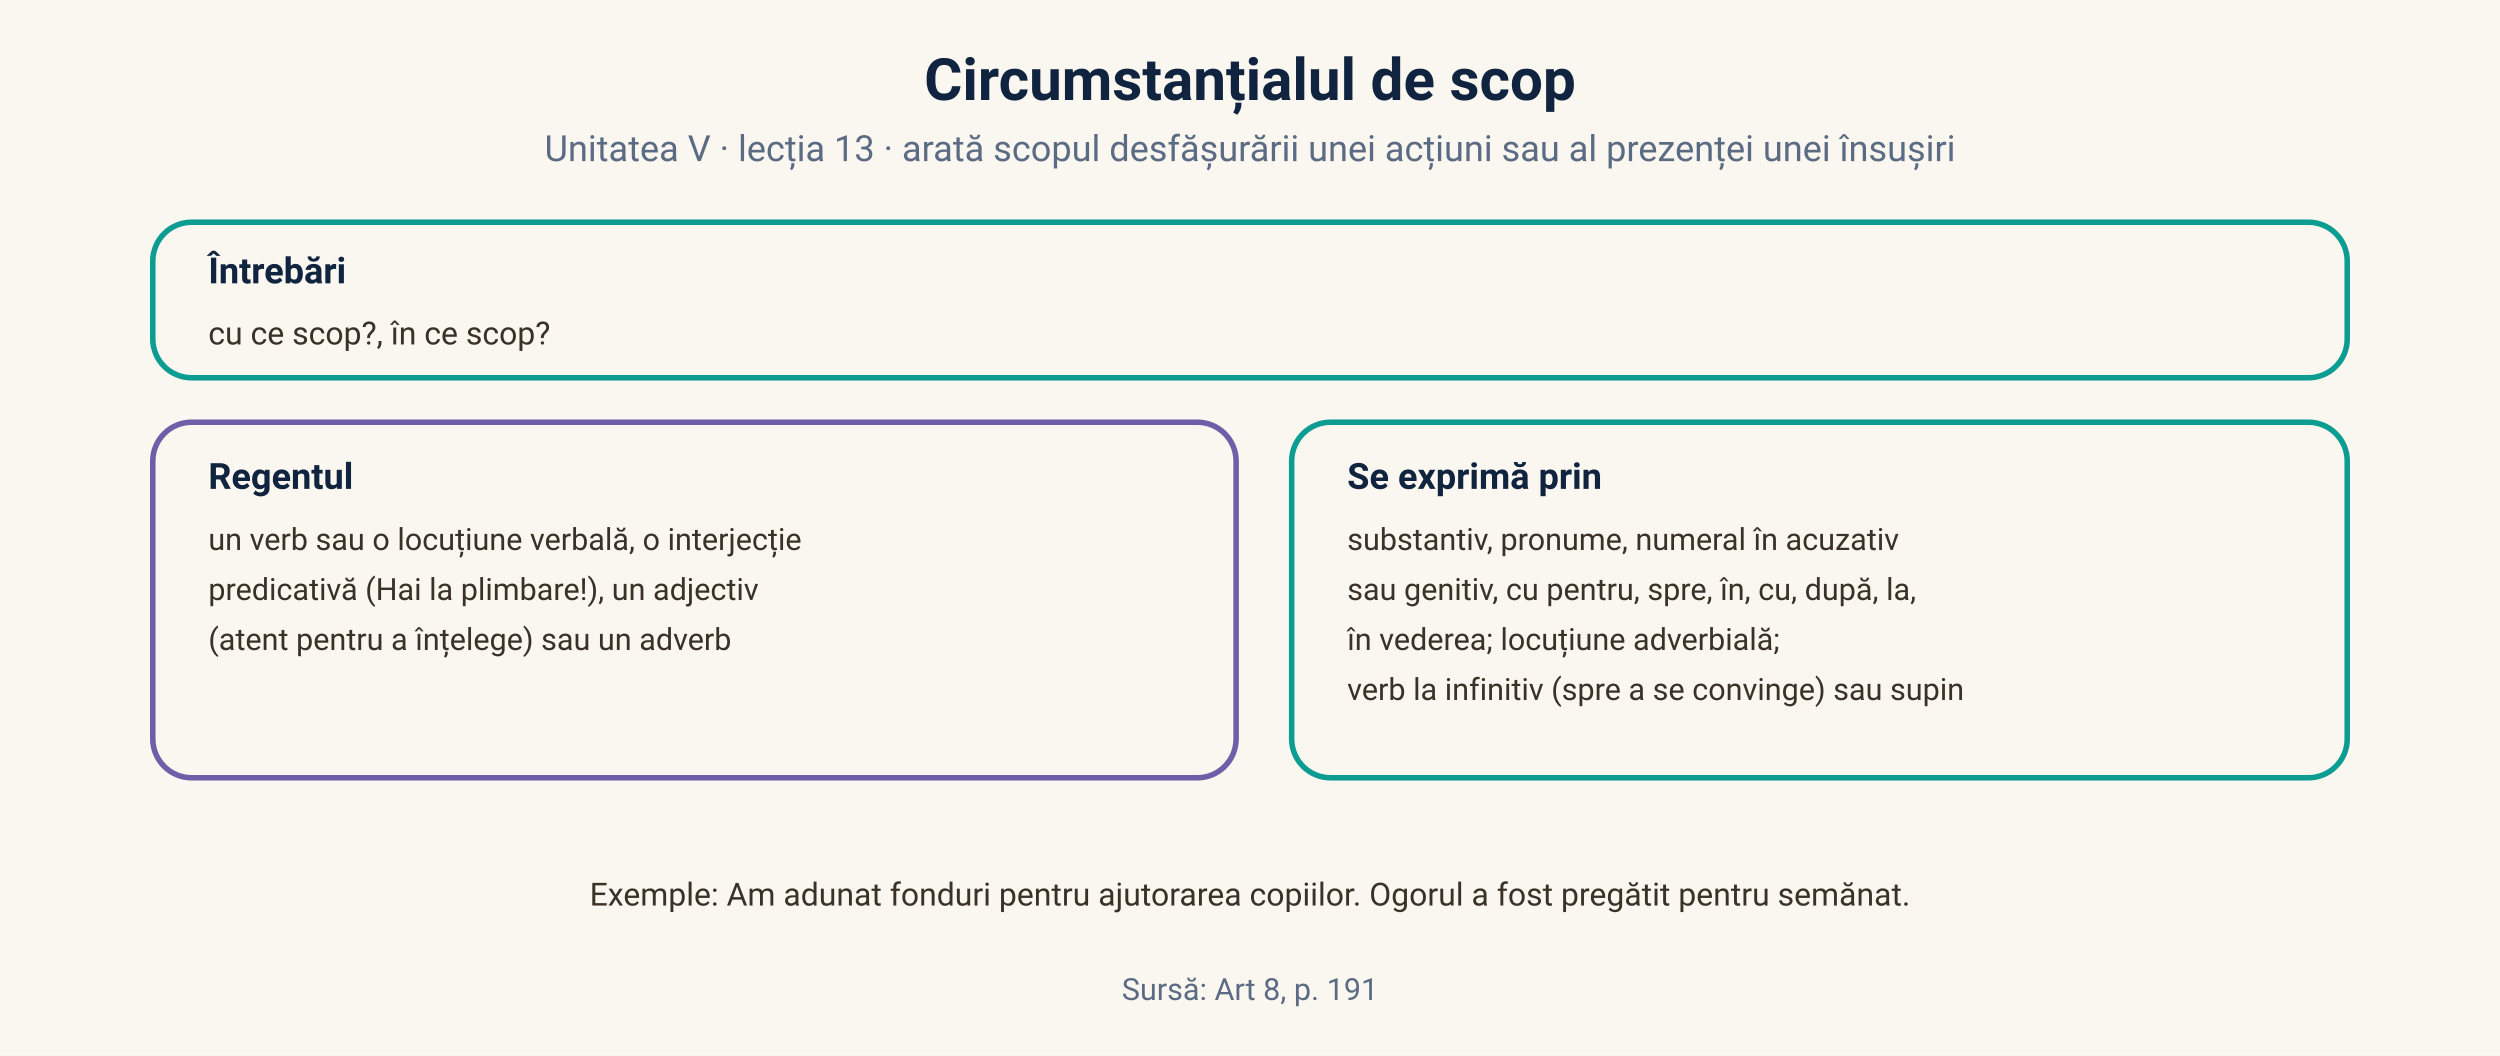
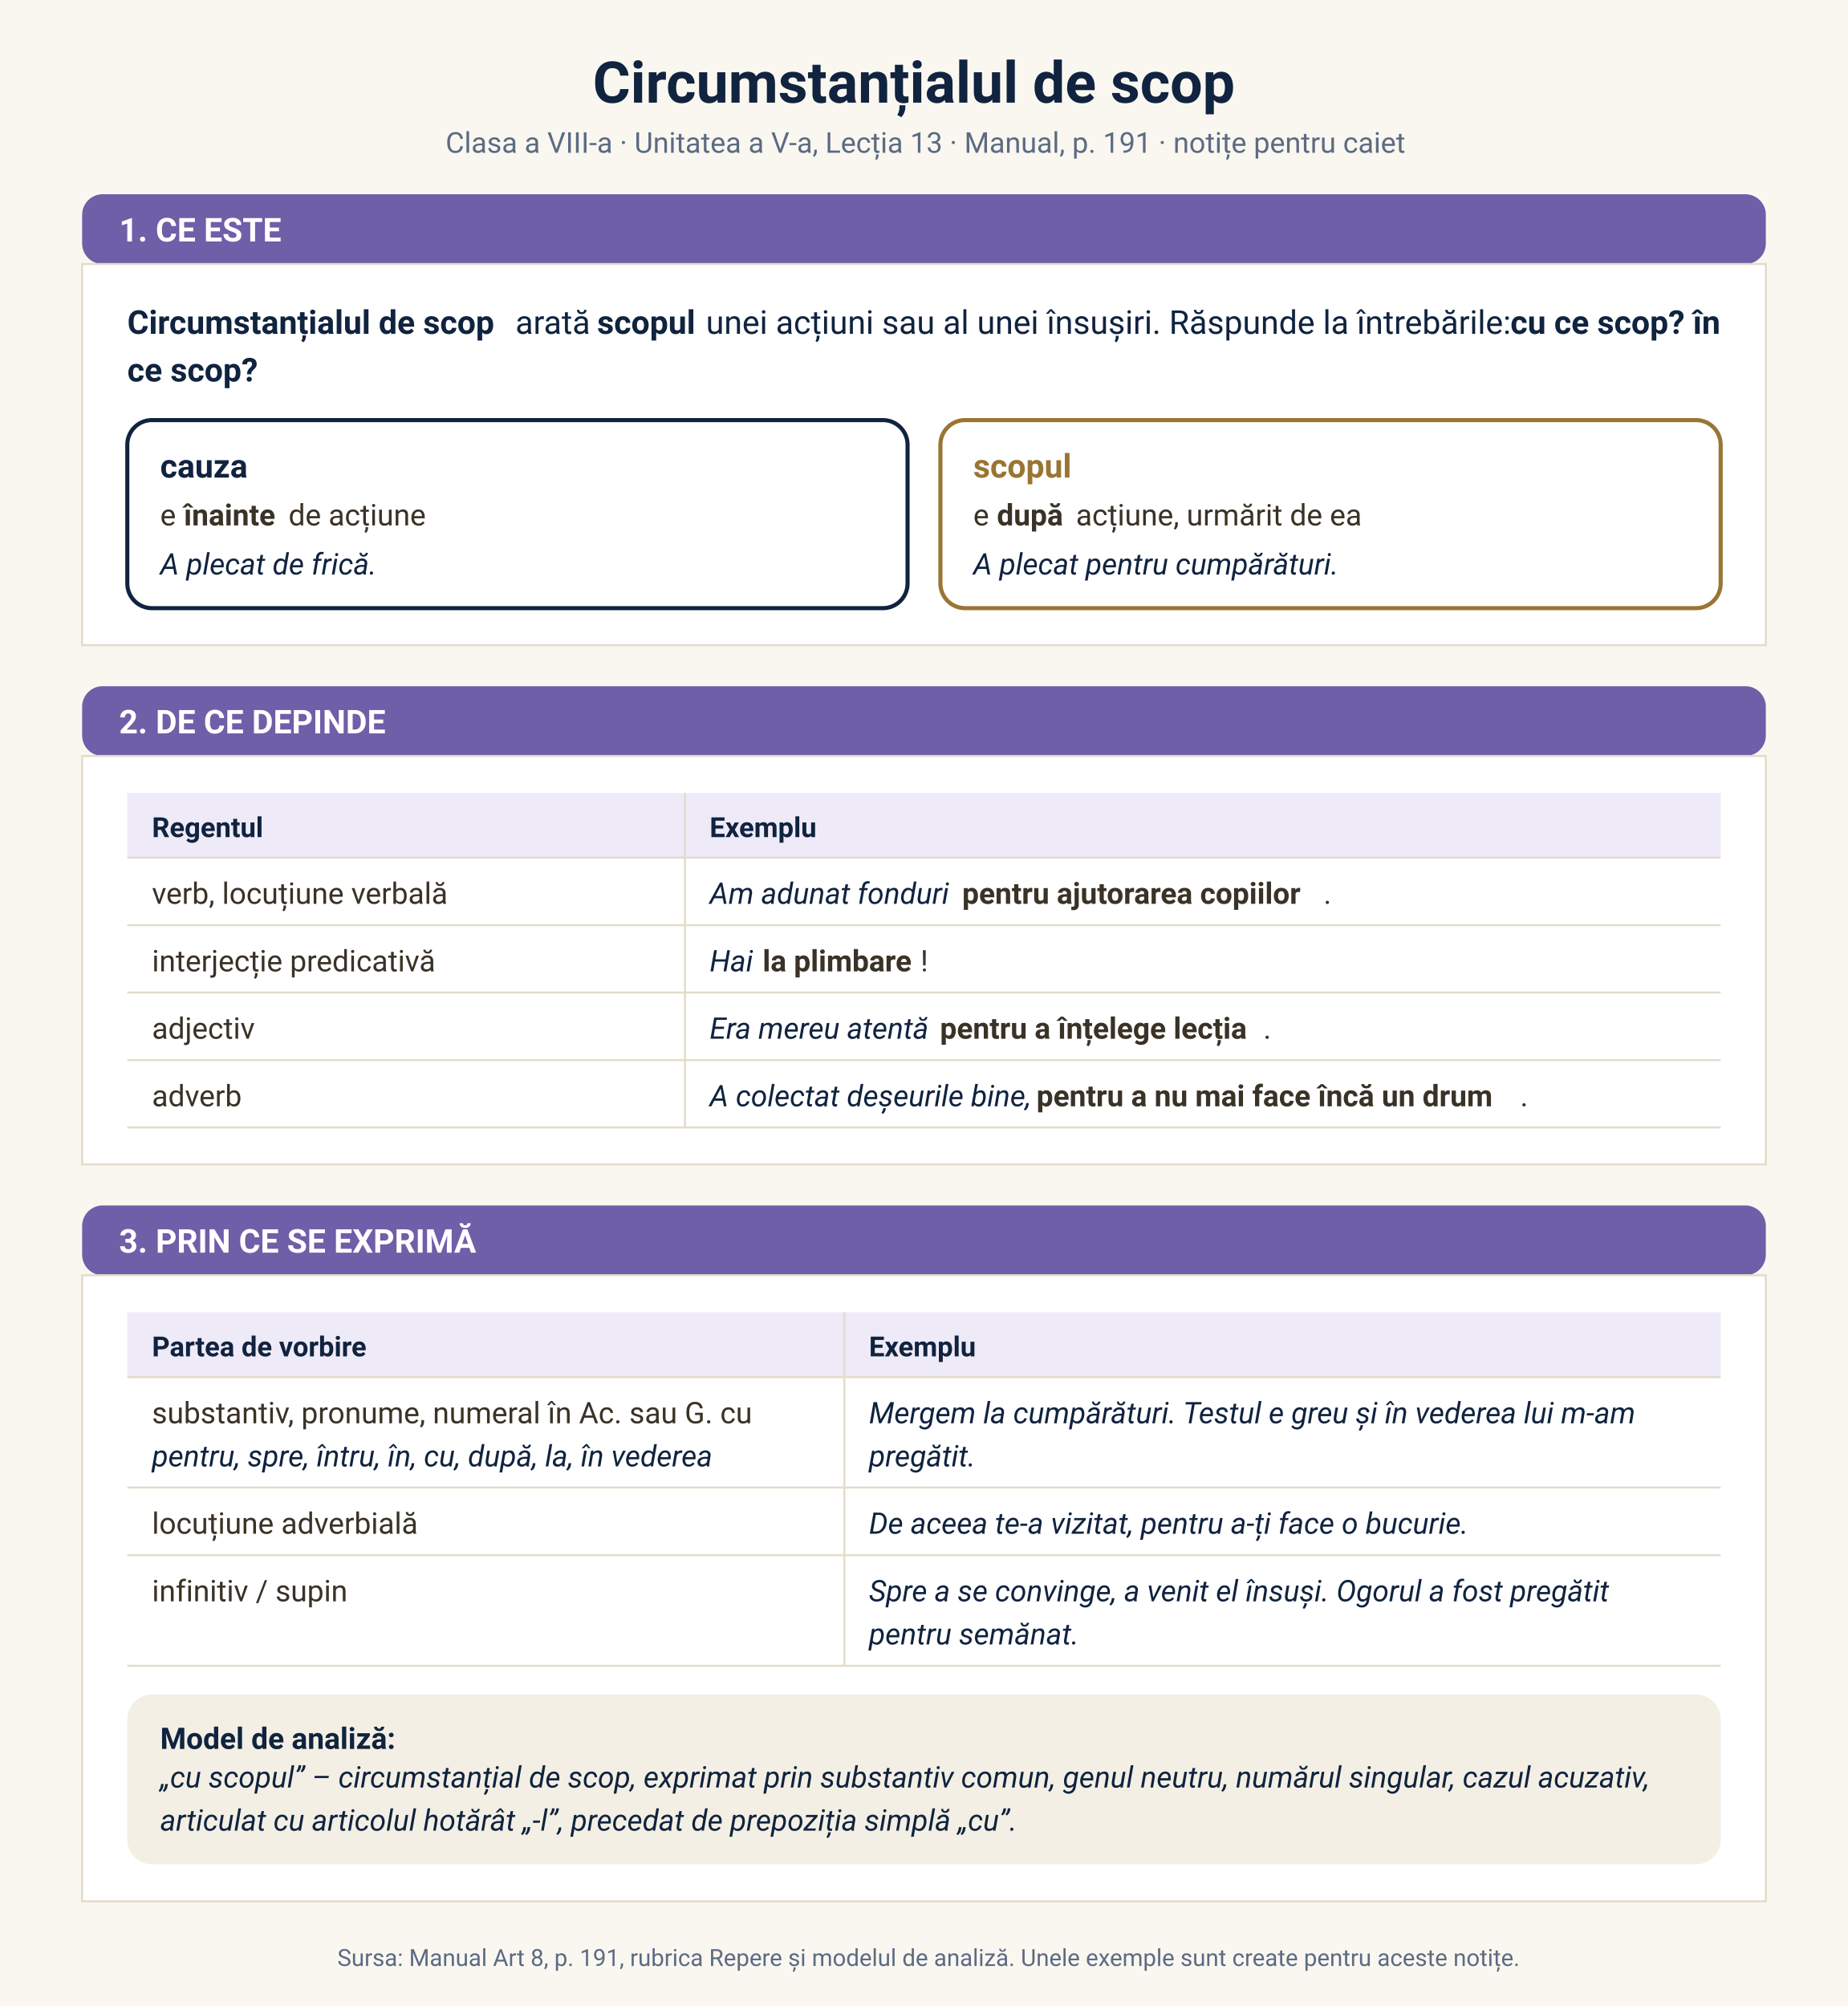
- <svg xmlns="http://www.w3.org/2000/svg" viewBox="0 0 900 380" font-family="'Segoe UI', 'Plus Jakarta Sans', -apple-system, Roboto, sans-serif">
-   <rect width="900" height="380" fill="#faf7f0" />
-   <text x="450" y="36" text-anchor="middle" font-size="21" font-weight="700" fill="#10233f">Circumstanțialul de scop</text>
-   <text x="450" y="58" text-anchor="middle" font-size="13" fill="#5b6b83">Unitatea V · lecția 13 · arată scopul desfășurării unei acțiuni sau al prezenței unei însușiri</text>
-   <rect x="55" y="80" width="790" height="56" rx="14" fill="none" stroke="#0d9c92" stroke-width="2" />
-   <text x="75" y="102" font-size="13" font-weight="700" fill="#10233f">Întrebări</text>
-   <text font-size="11.5" fill="#3a3226">
-     <tspan x="75" y="124">cu ce scop?, în ce scop?</tspan>
-   </text>
-   <rect x="55" y="152" width="390" height="128" rx="14" fill="none" stroke="#6f5ea8" stroke-width="2" />
-   <text x="75" y="176" font-size="13" font-weight="700" fill="#10233f">Regentul</text>
-   <text font-size="11" fill="#3a3226">
-     <tspan x="75" y="198">un verb sau o locuțiune verbală, o interjecție</tspan>
-     <tspan x="75" y="216">predicativă (Hai la plimbare!), un adjectiv</tspan>
-     <tspan x="75" y="234">(atent pentru a înțelege) sau un adverb</tspan>
-   </text>
-   <rect x="465" y="152" width="380" height="128" rx="14" fill="none" stroke="#0d9c92" stroke-width="2" />
-   <text x="485" y="176" font-size="13" font-weight="700" fill="#10233f">Se exprimă prin</text>
-   <text font-size="11" fill="#3a3226">
-     <tspan x="485" y="198">substantiv, pronume, numeral în acuzativ</tspan>
-     <tspan x="485" y="216">sau genitiv, cu pentru, spre, în, cu, după, la,</tspan>
-     <tspan x="485" y="234">în vederea; locuțiune adverbială;</tspan>
-     <tspan x="485" y="252">verb la infinitiv (spre a se convinge) sau supin</tspan>
-   </text>
-   <text x="450" y="326" text-anchor="middle" font-size="11.5" fill="#3a3226">Exemple: Am adunat fonduri pentru ajutorarea copiilor. Ogorul a fost pregătit pentru semănat.</text>
-   <text x="450" y="360" text-anchor="middle" font-size="11" fill="#5b6b83">Sursă: Art 8, p. 191</text>
+ <svg xmlns="http://www.w3.org/2000/svg" viewBox="0 0 900 977" font-family="'Segoe UI', 'Plus Jakarta Sans', -apple-system, Roboto, sans-serif">
+   <rect width="900" height="977" fill="#faf7f0" />
+   <text x="288.7" y="50.0" font-size="28" fill="#10233f" font-weight="700" textLength="323.1" lengthAdjust="spacing">Circumstanțialul de scop</text>
+   <text x="217.0" y="74.4" font-size="14" fill="#5b6b83" textLength="466.1" lengthAdjust="spacing">Clasa a VIII-a · Unitatea a V-a, Lecția 13 · Manual, p. 191 · notițe pentru caiet</text>
+   <rect x="40" y="94.6" width="820" height="34" rx="10" fill="#6f5ea8" />
+   <text x="58" y="117.6" font-size="16" font-weight="700" fill="#ffffff">1. CE ESTE</text>
+   <rect x="40" y="128.6" width="820" height="185.6" fill="#ffffff" stroke="#e3dccb" />
+   <text x="62.0" y="162.6" font-size="16" fill="#10233f" font-weight="700" textLength="184.6" lengthAdjust="spacing">Circumstanțialul de scop</text>
+   <text x="251.0" y="162.6" font-size="16" fill="#10233f" textLength="35.5" lengthAdjust="spacing">arată</text>
+   <text x="290.8" y="162.6" font-size="16" fill="#10233f" font-weight="700" textLength="48.6" lengthAdjust="spacing">scopul</text>
+   <text x="343.8" y="162.6" font-size="16" fill="#10233f" textLength="387.5" lengthAdjust="spacing">unei acțiuni sau al unei însușiri. Răspunde la întrebările:</text>
+   <text x="735.6" y="162.6" font-size="16" fill="#10233f" font-weight="700" textLength="102.9" lengthAdjust="spacing">cu ce scop? în</text>
+   <text x="62.0" y="185.8" font-size="16" fill="#10233f" font-weight="700" textLength="62.2" lengthAdjust="spacing">ce scop?</text>
+   <rect x="62.0" y="204.6" width="380.0" height="91.6" rx="12" fill="#ffffff" stroke="#10233f" stroke-width="2" />
+   <text x="78.0" y="232.6" font-size="16" fill="#10233f" font-weight="700" textLength="42.4" lengthAdjust="spacing">cauza</text>
+   <text x="78.0" y="255.9" font-size="14.5" fill="#3a3226" textLength="7.5" lengthAdjust="spacing">e</text>
+   <text x="89.5" y="255.9" font-size="14.5" fill="#3a3226" font-weight="700" textLength="47.1" lengthAdjust="spacing">înainte</text>
+   <text x="140.5" y="255.9" font-size="14.5" fill="#3a3226" textLength="66.6" lengthAdjust="spacing">de acțiune</text>
+   <text x="78.0" y="279.8" font-size="14.5" fill="#10233f" font-style="italic" textLength="104.1" lengthAdjust="spacing">A plecat de frică.</text>
+   <rect x="458.0" y="204.6" width="380.0" height="91.6" rx="12" fill="#ffffff" stroke="#9a7433" stroke-width="2" />
+   <text x="474.0" y="232.6" font-size="16" fill="#9a7433" font-weight="700" textLength="48.6" lengthAdjust="spacing">scopul</text>
+   <text x="474.0" y="255.9" font-size="14.5" fill="#3a3226" textLength="7.5" lengthAdjust="spacing">e</text>
+   <text x="485.5" y="255.9" font-size="14.5" fill="#3a3226" font-weight="700" textLength="34.7" lengthAdjust="spacing">după</text>
+   <text x="524.0" y="255.9" font-size="14.5" fill="#3a3226" textLength="139.2" lengthAdjust="spacing">acțiune, urmărit de ea</text>
+   <text x="474.0" y="279.8" font-size="14.5" fill="#10233f" font-style="italic" textLength="180.1" lengthAdjust="spacing">A plecat pentru cumpărături.</text>
+   <rect x="40" y="334.2" width="820" height="34" rx="10" fill="#6f5ea8" />
+   <text x="58" y="357.2" font-size="16" font-weight="700" fill="#ffffff">2. DE CE DEPINDE</text>
+   <rect x="40" y="368.2" width="820" height="198.9" fill="#ffffff" stroke="#e3dccb" />
+   <rect x="62.0" y="386.2" width="776.0" height="31.6" fill="#efeaf8" />
+   <text x="74.0" y="407.7" font-size="13.5" fill="#10233f" font-weight="700" textLength="57.2" lengthAdjust="spacing">Regentul</text>
+   <text x="345.6" y="407.7" font-size="13.5" fill="#10233f" font-weight="700" textLength="54.7" lengthAdjust="spacing">Exemplu</text>
+   <line x1="62.0" y1="417.7" x2="838.0" y2="417.7" stroke="#e3dccb" />
+   <text x="74.0" y="440.2" font-size="14.5" fill="#3a3226" textLength="145.0" lengthAdjust="spacing">verb, locuțiune verbală</text>
+   <text x="345.6" y="440.2" font-size="14.5" fill="#10233f" font-style="italic" textLength="119.0" lengthAdjust="spacing">Am adunat fonduri</text>
+   <text x="468.6" y="440.2" font-size="14.5" fill="#3a3226" font-weight="700" textLength="176.0" lengthAdjust="spacing">pentru ajutorarea copiilor</text>
+   <text x="644.6" y="440.2" font-size="14.5" fill="#3a3226" textLength="3.2" lengthAdjust="spacing">.</text>
+   <line x1="62.0" y1="450.6" x2="838.0" y2="450.6" stroke="#e3dccb" />
+   <text x="74.0" y="473.1" font-size="14.5" fill="#3a3226" textLength="136.9" lengthAdjust="spacing">interjecție predicativă</text>
+   <text x="345.6" y="473.1" font-size="14.5" fill="#10233f" font-style="italic" textLength="21.9" lengthAdjust="spacing">Hai</text>
+   <text x="371.4" y="473.1" font-size="14.5" fill="#3a3226" font-weight="700" textLength="76.8" lengthAdjust="spacing">la plimbare</text>
+   <text x="448.3" y="473.1" font-size="14.5" fill="#3a3226" textLength="4.1" lengthAdjust="spacing">!</text>
+   <line x1="62.0" y1="483.4" x2="838.0" y2="483.4" stroke="#e3dccb" />
+   <text x="74.0" y="505.9" font-size="14.5" fill="#3a3226" textLength="49.0" lengthAdjust="spacing">adjectiv</text>
+   <text x="345.6" y="505.9" font-size="14.5" fill="#10233f" font-style="italic" textLength="108.3" lengthAdjust="spacing">Era mereu atentă</text>
+   <text x="457.8" y="505.9" font-size="14.5" fill="#3a3226" font-weight="700" textLength="157.5" lengthAdjust="spacing">pentru a înțelege lecția</text>
+   <text x="615.3" y="505.9" font-size="14.5" fill="#3a3226" textLength="3.2" lengthAdjust="spacing">.</text>
+   <line x1="62.0" y1="516.3" x2="838.0" y2="516.3" stroke="#e3dccb" />
+   <text x="74.0" y="538.8" font-size="14.5" fill="#3a3226" textLength="44.1" lengthAdjust="spacing">adverb</text>
+   <text x="345.6" y="538.8" font-size="14.5" fill="#10233f" font-style="italic" textLength="155.3" lengthAdjust="spacing">A colectat deșeurile bine,</text>
+   <text x="504.8" y="538.8" font-size="14.5" fill="#3a3226" font-weight="700" textLength="235.6" lengthAdjust="spacing">pentru a nu mai face încă un drum</text>
+   <text x="740.4" y="538.8" font-size="14.5" fill="#3a3226" textLength="3.2" lengthAdjust="spacing">.</text>
+   <line x1="62.0" y1="549.1" x2="838.0" y2="549.1" stroke="#e3dccb" />
+   <line x1="333.6" y1="386.2" x2="333.6" y2="549.1" stroke="#e3dccb" />
+   <rect x="40" y="587.1" width="820" height="34" rx="10" fill="#6f5ea8" />
+   <text x="58" y="610.1" font-size="16" font-weight="700" fill="#ffffff">3. PRIN CE SE EXPRIMĂ</text>
+   <rect x="40" y="621.1" width="820" height="304.9" fill="#ffffff" stroke="#e3dccb" />
+   <rect x="62.0" y="639.1" width="776.0" height="31.6" fill="#efeaf8" />
+   <text x="74.0" y="660.6" font-size="13.5" fill="#10233f" font-weight="700" textLength="109.8" lengthAdjust="spacing">Partea de vorbire</text>
+   <text x="423.2" y="660.6" font-size="13.5" fill="#10233f" font-weight="700" textLength="54.7" lengthAdjust="spacing">Exemplu</text>
+   <line x1="62.0" y1="670.7" x2="838.0" y2="670.7" stroke="#e3dccb" />
+   <text x="74.0" y="693.2" font-size="14.5" fill="#3a3226" textLength="290.9" lengthAdjust="spacing">substantiv, pronume, numeral în Ac. sau G. cu</text>
+   <text x="74.0" y="714.2" font-size="14.5" fill="#10233f" font-style="italic" textLength="281.0" lengthAdjust="spacing">pentru, spre, întru, în, cu, după, la, în vederea</text>
+   <text x="423.2" y="693.2" font-size="14.5" fill="#10233f" font-style="italic" textLength="380.2" lengthAdjust="spacing">Mergem la cumpărături. Testul e greu și în vederea lui m-am</text>
+   <text x="423.2" y="714.2" font-size="14.5" fill="#10233f" font-style="italic" textLength="52.1" lengthAdjust="spacing">pregătit.</text>
+   <line x1="62.0" y1="724.5" x2="838.0" y2="724.5" stroke="#e3dccb" />
+   <text x="74.0" y="747.0" font-size="14.5" fill="#3a3226" textLength="129.2" lengthAdjust="spacing">locuțiune adverbială</text>
+   <text x="423.2" y="747.0" font-size="14.5" fill="#10233f" font-style="italic" textLength="297.8" lengthAdjust="spacing">De aceea te-a vizitat, pentru a-ți face o bucurie.</text>
+   <line x1="62.0" y1="757.4" x2="838.0" y2="757.4" stroke="#e3dccb" />
+   <text x="74.0" y="779.9" font-size="14.5" fill="#3a3226" textLength="95.0" lengthAdjust="spacing">infinitiv / supin</text>
+   <text x="423.2" y="779.9" font-size="14.5" fill="#10233f" font-style="italic" textLength="361.0" lengthAdjust="spacing">Spre a se convinge, a venit el însuși. Ogorul a fost pregătit</text>
+   <text x="423.2" y="800.9" font-size="14.5" fill="#10233f" font-style="italic" textLength="101.9" lengthAdjust="spacing">pentru semănat.</text>
+   <line x1="62.0" y1="811.3" x2="838.0" y2="811.3" stroke="#e3dccb" />
+   <line x1="411.2" y1="639.1" x2="411.2" y2="811.3" stroke="#e3dccb" />
+   <rect x="62.0" y="825.3" width="776.0" height="82.7" rx="12" fill="#f3efe4" />
+   <text x="78.0" y="851.8" font-size="14.5" fill="#10233f" font-weight="700" textLength="119.9" lengthAdjust="spacing">Model de analiză:</text>
+   <text x="78.0" y="870.6" font-size="14.5" fill="#10233f" font-style="italic" textLength="730.0" lengthAdjust="spacing">„cu scopul” – circumstanțial de scop, exprimat prin substantiv comun, genul neutru, numărul singular, cazul acuzativ,</text>
+   <text x="78.0" y="891.6" font-size="14.5" fill="#10233f" font-style="italic" textLength="424.0" lengthAdjust="spacing">articulat cu articolul hotărât „-l”, precedat de prepoziția simplă „cu”.</text>
+   <text x="164.3" y="957.5" font-size="11.5" fill="#5b6b83" textLength="571.4" lengthAdjust="spacing">Sursa: Manual Art 8, p. 191, rubrica Repere și modelul de analiză. Unele exemple sunt create pentru aceste notițe.</text>
</svg>
